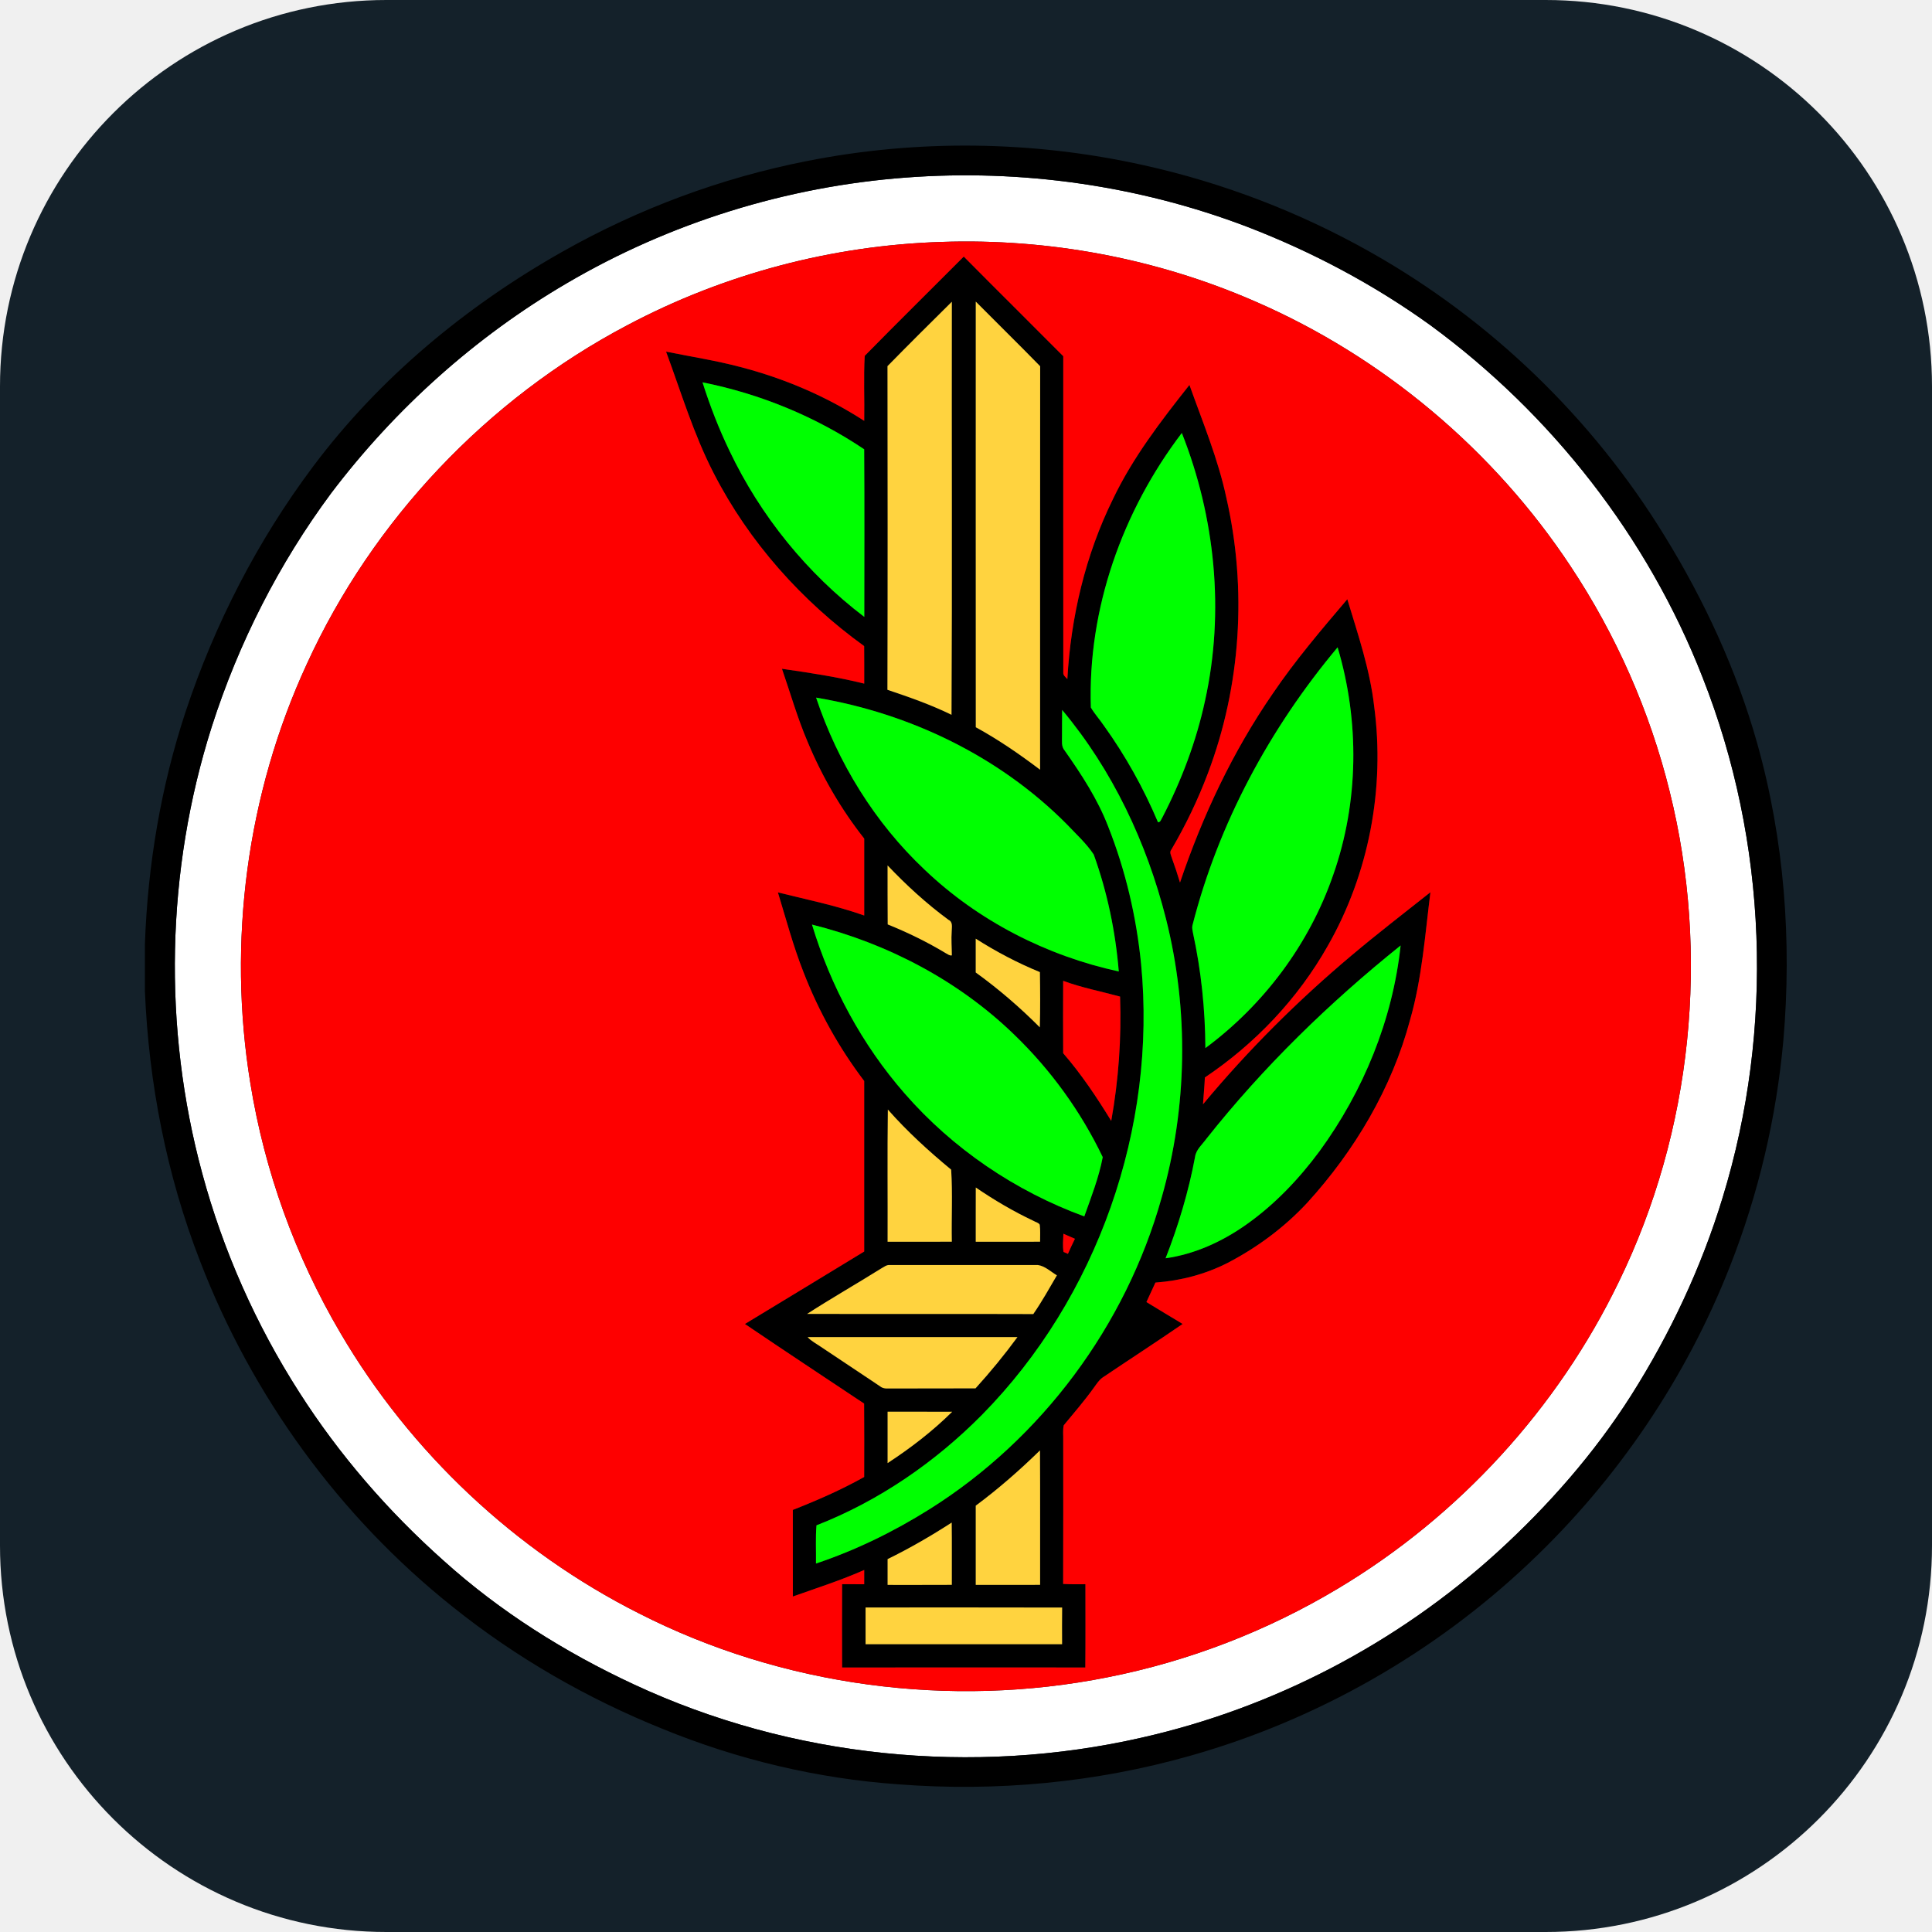
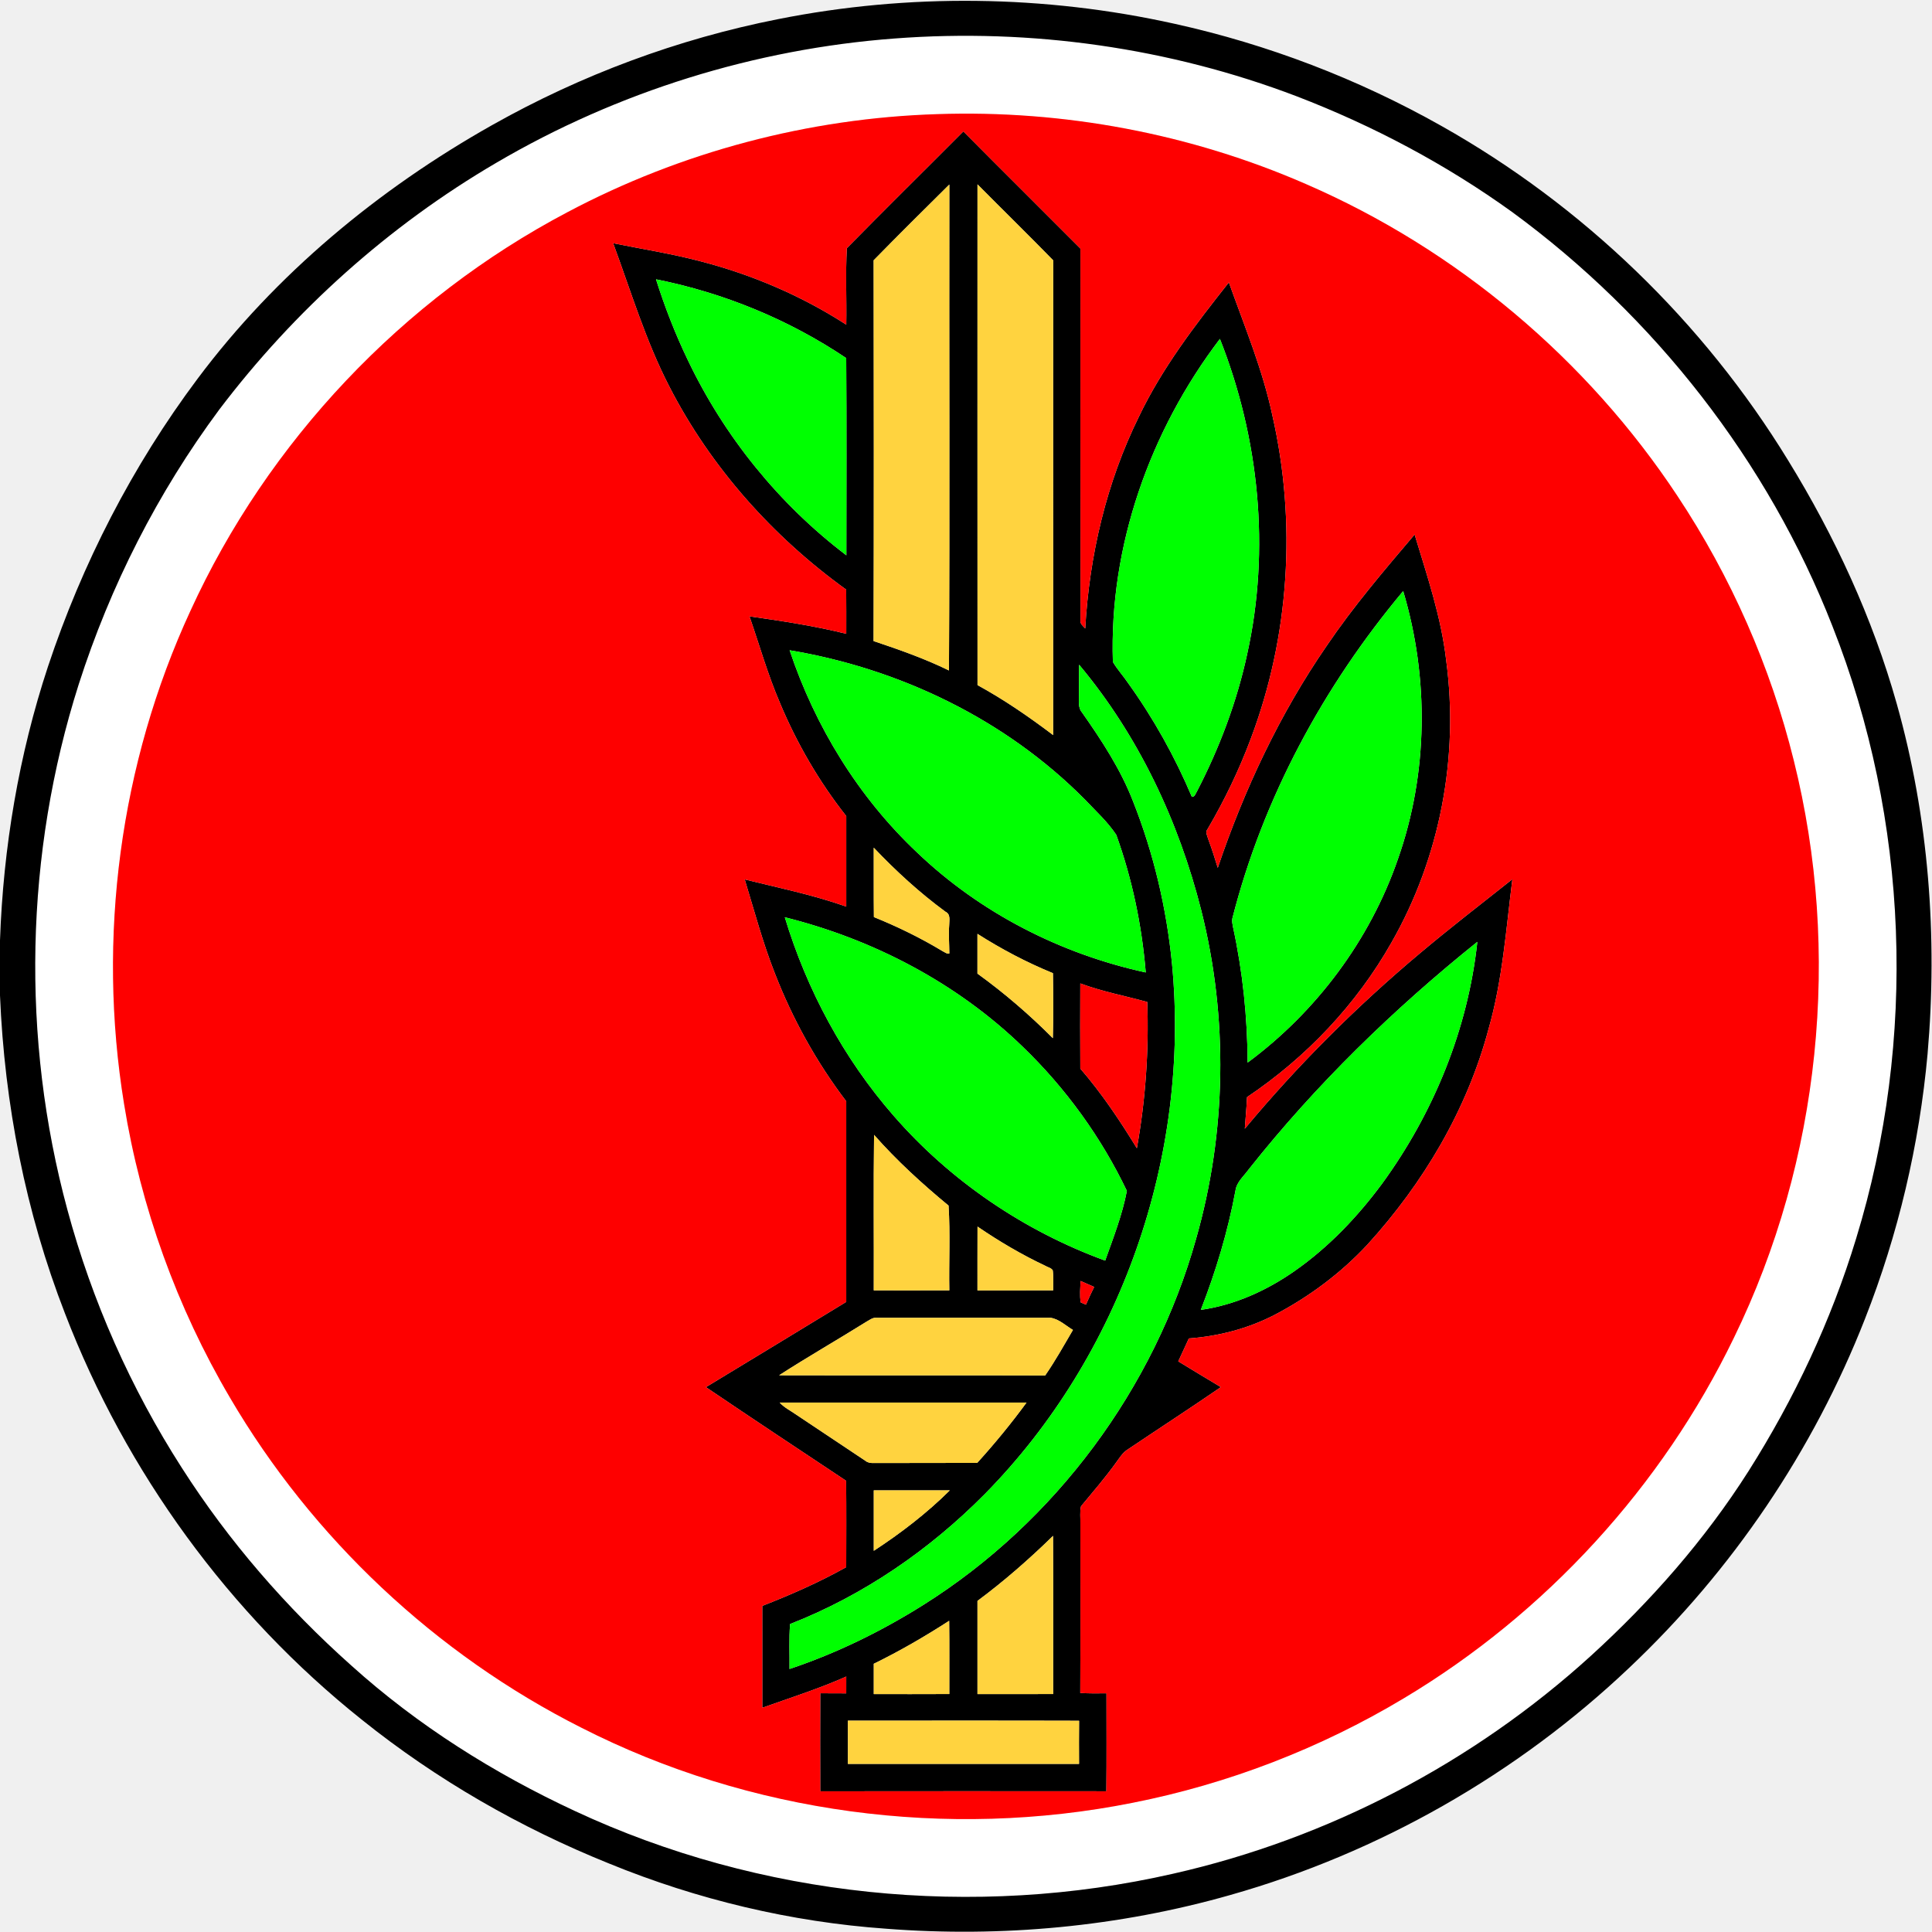
<svg xmlns="http://www.w3.org/2000/svg" viewBox="0 0 800 800">
-   <rect width="800" height="800" rx="160" fill="#14212a" />
-   <g transform="translate(60 60) scale(0.85)">
+   <g>
    <g>
-       <g>
-         <path fill="#FFFFFF" d="M370.65,15.92C426.96,11.67,484.22,19.77,537,39.9c31.56,12.14,61.71,28.12,89.16,47.9    c59.05,43.26,105.95,103.22,132.62,171.49c31.7,80.23,35.09,171.18,9.79,253.62c-10.33,33.94-25.58,66.31-44.54,96.26    c-18.07,28.43-40.51,53.92-65.38,76.57c-48.63,44.19-108.75,75.63-172.86,90.12c-82.43,18.84-171.02,9.83-247.7-25.94    c-33.51-15.59-65.15-35.48-92.63-60.27c-26.93-24-50.8-51.5-70.23-81.93c-21.1-32.89-37.14-69.04-47.32-106.77    c-19.23-70.99-17.63-147.48,4.68-217.57c13.04-40.72,32.68-79.39,58.17-113.74c31.11-41.06,70.2-76.17,114.69-102.2    C255.63,37.97,312.62,20.24,370.65,15.92z M388.16,47.26c-53.28,1.64-106.15,15.63-153.24,40.63    c-68.22,35.95-124.01,94.89-156.06,165.04c-29.25,63.31-38.72,135.4-27.49,204.18c6.91,42.79,21.87,84.26,43.85,121.62    c34.11,58.22,85.25,106.3,145.51,136.67c69.75,35.54,151.5,46.41,228.21,31.11c39.57-7.81,77.75-22.54,112.34-43.28    c58.76-35.12,106.92-87.68,136.71-149.32c35.85-73.53,44.57-159.68,24.78-239c-9.62-38.92-26.02-76.14-48.18-109.54    c-37.43-56.65-91.51-102.14-153.82-129.15C492.91,55.32,440.35,45.48,388.16,47.26z" />
-       </g>
+       <path fill="#FFFFFF" d="M370.65,15.92C426.96,11.67,484.22,19.77,537,39.9c31.56,12.14,61.71,28.12,89.16,47.9    c59.05,43.26,105.95,103.22,132.62,171.49c31.7,80.23,35.09,171.18,9.79,253.62c-10.33,33.94-25.58,66.31-44.54,96.26    c-18.07,28.43-40.51,53.92-65.38,76.57c-48.63,44.19-108.75,75.63-172.86,90.12c-82.43,18.84-171.02,9.83-247.7-25.94    c-33.51-15.59-65.15-35.48-92.63-60.27c-26.93-24-50.8-51.5-70.23-81.93c-21.1-32.89-37.14-69.04-47.32-106.77    c-19.23-70.99-17.63-147.48,4.68-217.57c13.04-40.72,32.68-79.39,58.17-113.74c31.11-41.06,70.2-76.17,114.69-102.2    C255.63,37.97,312.62,20.24,370.65,15.92z M388.16,47.26c-53.28,1.64-106.15,15.63-153.24,40.63    c-68.22,35.95-124.01,94.89-156.06,165.04c-29.25,63.31-38.72,135.4-27.49,204.18c6.91,42.79,21.87,84.26,43.85,121.62    c34.11,58.22,85.25,106.3,145.51,136.67c69.75,35.54,151.5,46.41,228.21,31.11c39.57-7.81,77.75-22.54,112.34-43.28    c58.76-35.12,106.92-87.68,136.71-149.32c35.85-73.53,44.57-159.68,24.78-239c-9.62-38.92-26.02-76.14-48.18-109.54    c-37.43-56.65-91.51-102.14-153.82-129.15C492.91,55.32,440.35,45.48,388.16,47.26z" />
+     </g>
+   </g>
+   <g>
+     <g>
+       <path d="M322.13,7.94c54.08-10.77,110.38-10.06,164.2,1.9c38.63,8.53,75.99,22.83,110.44,42.26    C655.4,85.06,705.3,133.24,740.4,190.6c19.33,31.42,34.99,65.24,45,100.81c13.24,46.99,16.99,96.48,12.76,145.05    c-3.41,37.53-12.13,74.58-25.92,109.66c-21.38,54.56-55.021,104.26-97.63,144.49c-46.43,44.03-103.62,76.66-165.21,94.08    c-46.14,13.14-94.65,17.65-142.46,13.95c-39.37-2.78-78.21-12.05-114.72-26.99c-36.71-14.79-71.41-34.7-102.3-59.48    c-55.01-43.81-97.77-102.66-123-168.27C10.59,501.91,1.87,457.16,0,412.18v-22.81c1.36-38.44,7.77-76.73,19.84-113.28    c14.17-42.68,35-83.24,61.97-119.26c32.41-43.34,74.92-78.51,121.94-105.01C240.56,31.06,280.66,16.13,322.13,7.94z M370.65,15.92    c-58.03,4.32-115.02,22.05-165.2,51.52c-44.49,26.03-83.58,61.14-114.69,102.2c-25.49,34.35-45.13,73.02-58.17,113.74    c-22.31,70.09-23.91,146.58-4.68,217.57c10.18,37.73,26.22,73.88,47.32,106.77c19.43,30.43,43.3,57.93,70.23,81.93    c27.48,24.79,59.12,44.68,92.63,60.27c76.68,35.77,165.27,44.78,247.7,25.94c64.11-14.49,124.23-45.93,172.86-90.12    c24.87-22.65,47.31-48.14,65.38-76.57c18.96-29.95,34.21-62.32,44.54-96.26c25.3-82.44,21.91-173.39-9.79-253.62    c-26.67-68.27-73.57-128.23-132.62-171.49c-27.45-19.78-57.6-35.76-89.16-47.9C484.22,19.77,426.96,11.67,370.65,15.92z" />
    </g>
    <g>
-       <g>
-         <path d="M322.13,7.94c54.08-10.77,110.38-10.06,164.2,1.9c38.63,8.53,75.99,22.83,110.44,42.26    C655.4,85.06,705.3,133.24,740.4,190.6c19.33,31.42,34.99,65.24,45,100.81c13.24,46.99,16.99,96.48,12.76,145.05    c-3.41,37.53-12.13,74.58-25.92,109.66c-21.38,54.56-55.021,104.26-97.63,144.49c-46.43,44.03-103.62,76.66-165.21,94.08    c-46.14,13.14-94.65,17.65-142.46,13.95c-39.37-2.78-78.21-12.05-114.72-26.99c-36.71-14.79-71.41-34.7-102.3-59.48    c-55.01-43.81-97.77-102.66-123-168.27C10.59,501.91,1.87,457.16,0,412.18v-22.81c1.36-38.44,7.77-76.73,19.84-113.28    c14.17-42.68,35-83.24,61.97-119.26c32.41-43.34,74.92-78.51,121.94-105.01C240.56,31.06,280.66,16.13,322.13,7.94z M370.65,15.92    c-58.03,4.32-115.02,22.05-165.2,51.52c-44.49,26.03-83.58,61.14-114.69,102.2c-25.49,34.35-45.13,73.02-58.17,113.74    c-22.31,70.09-23.91,146.58-4.68,217.57c10.18,37.73,26.22,73.88,47.32,106.77c19.43,30.43,43.3,57.93,70.23,81.93    c27.48,24.79,59.12,44.68,92.63,60.27c76.68,35.77,165.27,44.78,247.7,25.94c64.11-14.49,124.23-45.93,172.86-90.12    c24.87-22.65,47.31-48.14,65.38-76.57c18.96-29.95,34.21-62.32,44.54-96.26c25.3-82.44,21.91-173.39-9.79-253.62    c-26.67-68.27-73.57-128.23-132.62-171.49c-27.45-19.78-57.6-35.76-89.16-47.9C484.22,19.77,426.96,11.67,370.65,15.92z" />
-       </g>
-       <g>
-         <path d="M350.66,102.77c15.94-16.25,32.19-32.22,48.25-48.36c16.09,16.24,32.35,32.32,48.47,48.53    c0,51.33-0.03,102.65,0.02,153.98c-0.19,1.48,1.13,2.33,1.97,3.32c1.71-30.26,8.78-60.41,22.2-87.66    c9.67-20.26,23.41-38.13,37.28-55.64c6.47,18.18,13.98,36.08,18,55.03c10.12,44.28,7.1,91.51-8.97,134.03    c-4.84,12.91-10.85,25.38-17.83,37.28c-1.1,1.28-0.13,2.81,0.25,4.16c1.44,3.93,2.74,7.9,3.95,11.91    c10.96-32.42,25.65-63.71,45.11-91.94c10.99-16.23,23.72-31.17,36.4-46.08c5.18,17.13,11.02,34.21,13.07,52.08    c5.37,40.03-2.56,81.76-22.63,116.84c-14.52,25.69-35.35,47.63-59.83,64.05c-0.19,4.36-0.63,8.71-0.92,13.08    c21.89-26.3,46.2-50.56,72.4-72.55c12.55-10.57,25.54-20.58,38.39-30.76c-2.62,20.82-4.09,41.92-9.91,62.19    c-8.91,33.31-26.98,63.71-50.11,89.1c-11.05,11.89-24.25,21.7-38.63,29.2c-10.95,5.62-23.06,8.76-35.31,9.66    c-1.43,3.18-2.95,6.32-4.39,9.49c5.89,3.54,11.73,7.17,17.64,10.67c-12.9,8.86-26.04,17.38-39.02,26.12    c-1.78,1.27-2.93,3.17-4.21,4.9c-4.56,6.37-9.69,12.29-14.67,18.32c-0.56,2.37-0.19,4.86-0.27,7.29    c-0.01,23.34,0.07,46.68-0.04,70.02c3.61,0.19,7.23,0.18,10.85,0.13c0,13.52,0.09,27.05-0.05,40.57    c-39.49-0.02-78.98-0.06-118.47,0.01c-0.05-13.53-0.05-27.07,0-40.6c3.59,0.04,7.17,0.05,10.76,0.04c0-2.33,0.01-4.65,0.01-6.96    c-11.31,5.04-23.12,8.78-34.77,12.93c-0.03-14.06-0.01-28.12-0.01-42.18c11.89-4.66,23.61-9.8,34.76-16.04    c0.02-11.92,0.08-23.84-0.03-35.76c-19.38-12.89-38.8-25.73-58.07-38.78c19.39-11.73,38.75-23.51,58.11-35.3    c0.02-27.69,0.02-55.38,0-83.07c-12.28-16.15-22.21-34.05-29.55-52.96c-5.01-12.68-8.51-25.88-12.49-38.91    c14.08,3.48,28.35,6.4,42.05,11.25c0.01-12.49,0.01-24.98,0-37.47c-11.27-14.28-20.48-30.15-27.49-46.93    c-5-11.64-8.45-23.84-12.59-35.79c13.43,1.93,26.9,3.95,40.08,7.23c-0.02-6.1,0.05-12.2-0.03-18.29    c-30.42-21.93-56.13-50.73-73.27-84.16c-9.77-18.92-15.87-39.38-23.23-59.28c12.07,2.44,24.27,4.33,36.19,7.49    c21.32,5.52,41.84,14.26,60.34,26.24C350.61,123.89,350.07,113.28,350.66,102.77z M361.76,107.78    c0.07,52.55,0.12,105.11-0.03,157.67c10.59,3.55,21.16,7.25,31.21,12.17c0.36-67.07,0.04-134.14,0.16-201.21    C382.59,86.81,372.1,97.22,361.76,107.78z M404.76,76.34c0,69.11-0.03,138.23,0.01,207.35c11,6.01,21.33,13.14,31.32,20.69    c0.05-65.51-0.05-131.03,0.04-196.55C425.79,97.22,415.19,86.87,404.76,76.34z M271.64,115.66c3.62,11.44,7.98,22.66,13.19,33.47    c15.09,31.63,37.72,59.6,65.63,80.81c0.01-27.22,0.13-54.44-0.06-81.66C326.64,132.32,299.7,121.26,271.64,115.66z M460.82,274.08    c1.83,3.13,4.33,5.82,6.35,8.83c10.52,14.64,19.34,30.47,26.36,47.06c1.31,0.02,1.52-1.45,2.12-2.32    c9.33-18.01,16.55-37.15,20.82-57c9.54-43.28,4.94-89.22-11.33-130.32C476.19,178.37,459.25,226.08,460.82,274.08z M510.29,380.31    c-0.25,1.19,0.07,2.4,0.28,3.58c4,18.41,5.95,37.26,6.05,56.1c28.49-21.09,50.64-50.74,62.23-84.27    c12.53-35.53,12.93-74.95,2.18-110.97C548.06,284.11,522.99,330.45,510.29,380.31z M326.97,269.26    c10.56,31.64,28.57,60.93,52.89,83.84c26.1,24.92,59.38,41.92,94.57,49.57c-1.6-19.41-5.59-38.65-12.21-56.98    c-3.64-5.48-8.61-9.98-13.12-14.75C416.37,297.95,372.64,276.87,326.97,269.26z M446.84,275.25c-0.1,4.25-0.01,8.5-0.07,12.76    c0.06,2.38-0.45,5.07,1.29,7.02c8.15,11.61,16.02,23.59,21.15,36.89c8.49,21.43,13.8,44.08,16.08,67.02    c7.72,79.81-21.2,162.58-77.54,219.75c-22.86,23.1-50.26,41.95-80.59,53.79c-0.51,6.19-0.15,12.4-0.24,18.61    c19.51-6.52,38.12-15.65,55.52-26.6c54.55-34.33,95.42-89.45,112.82-151.48c12.62-44.13,13.37-91.56,2.15-136.07    C488.06,339.98,471.39,304.56,446.84,275.25z M361.8,351.01c0.04,9.57-0.05,19.15,0.06,28.73c9.78,3.96,19.31,8.6,28.35,14.06    c0.91,0.42,1.79,1.27,2.89,1.02c-0.02-3.93-0.35-7.84-0.06-11.76c0.01-1.97,0.68-4.51-1.57-5.55    C380.76,369.64,370.94,360.64,361.8,351.01z M324.97,379.82c9.12,30.11,24.36,58.48,45.08,82.21    c23.48,26.98,54.02,47.69,87.58,59.96c3.38-9.48,7.1-18.98,8.98-28.87c-10.63-22.23-25.34-42.53-43.08-59.64    C396.31,407.1,361.65,388.96,324.97,379.82z M404.74,386.69c0.01,5.48,0.02,10.97,0,16.46c11.12,8.03,21.54,17.01,31.22,26.73    c0.25-8.97,0.18-17.94,0.04-26.91C425.11,398.52,414.66,393.01,404.74,386.69z M517.15,484.11c-2.03,2.85-5.1,5.29-5.58,8.96    c-3.14,16.86-8.11,33.35-14.34,49.32c14.12-2,27.39-8.05,39-16.2c13.96-9.79,25.87-22.3,36-35.97    c21.38-29.29,35.63-64.08,39.5-100.22C576.98,417.89,544.84,449.15,517.15,484.11z M447.34,442.49    c8.85,10.21,16.36,21.47,23.41,32.97c3.59-19.96,5.01-40.31,4.31-60.56c-9.18-2.53-18.72-4.33-27.73-7.68    C447.28,418.98,447.26,430.73,447.34,442.49z M361.93,469.93c-0.28,21.46-0.04,42.93-0.12,64.39c10.43,0,20.86,0.03,31.28-0.01    c-0.22-11.69,0.43-23.48-0.32-35.1C381.84,490.18,371.32,480.59,361.93,469.93z M404.77,507.91c-0.05,8.81,0,17.61-0.02,26.42    c10.45-0.01,20.89,0.02,31.34-0.02c-0.03-2.77,0.2-5.55-0.17-8.29c-0.66-1.07-2.12-1.26-3.12-1.9    C423.02,519.51,413.69,514,404.77,507.91z M447.51,539.3c0.54,0.23,1.61,0.69,2.15,0.93c1.07-2.48,2.22-4.92,3.41-7.34    c-1.87-0.85-3.75-1.65-5.62-2.46C447.34,533.38,447.01,536.37,447.51,539.3z M358.56,547.43c-11.92,7.44-24.14,14.43-35.95,22.05    c36.72,0.1,73.45-0.05,110.17,0.08c4.19-6.06,7.78-12.51,11.5-18.86c-2.99-1.78-5.75-4.51-9.26-5.03    c-24.03-0.03-48.07-0.01-72.11-0.01C361.25,545.52,359.93,546.7,358.56,547.43z M329.39,585.57c9.61,6.42,19.25,12.81,28.85,19.25    c1.06,0.86,2.41,1.06,3.75,0.99c14.22-0.07,28.44,0.02,42.65-0.06c7.23-7.97,14.07-16.3,20.43-24.98    c-34.07-0.01-68.15-0.02-102.23,0C324.67,582.81,327.17,584.02,329.39,585.57z M361.81,617.13c-0.01,8.34,0,16.69,0,25.03    c11.22-7.34,21.94-15.56,31.47-25.02C382.79,617.11,372.3,617.15,361.81,617.13z M404.75,662.9c0.01,12.86,0,25.72,0,38.59    c10.45-0.02,20.9,0.03,31.35-0.03c-0.04-21.83,0.08-43.66-0.06-65.49C426.19,645.59,415.81,654.69,404.75,662.9z M361.81,688.93    c0,4.18,0,8.37,0,12.56c10.42-0.02,20.85,0.04,31.28-0.03c-0.04-10.11,0.08-20.22-0.06-30.32    C382.96,677.64,372.58,683.67,361.81,688.93z M351.07,712.49c0.04,5.96,0.03,11.92,0.01,17.89c31.91,0.01,63.82,0,95.73,0    c-0.02-5.95-0.06-11.9,0.02-17.85C414.91,712.43,382.99,712.5,351.07,712.49z" />
-       </g>
-     </g>
-     <g>
-       <g>
-         <path fill="#FE0000" d="M388.16,47.26c52.19-1.78,104.75,8.06,152.61,28.96c62.31,27.01,116.39,72.5,153.82,129.15    c22.16,33.4,38.56,70.62,48.18,109.54c19.79,79.32,11.07,165.47-24.78,239c-29.79,61.64-77.95,114.2-136.71,149.32    c-34.59,20.74-72.77,35.47-112.34,43.28c-76.71,15.3-158.46,4.43-228.21-31.11c-60.26-30.37-111.4-78.45-145.51-136.67    c-21.98-37.36-36.94-78.83-43.85-121.62c-11.23-68.78-1.76-140.87,27.49-204.18c32.05-70.15,87.84-129.09,156.06-165.04    C282.01,62.89,334.88,48.9,388.16,47.26z M350.66,102.77c-0.59,10.51-0.05,21.12-0.24,31.67c-18.5-11.98-39.02-20.72-60.34-26.24    c-11.92-3.16-24.12-5.05-36.19-7.49c7.36,19.9,13.46,40.36,23.23,59.28c17.14,33.43,42.85,62.23,73.27,84.16    c0.08,6.09,0.01,12.19,0.03,18.29c-13.18-3.28-26.65-5.3-40.08-7.23c4.14,11.95,7.59,24.15,12.59,35.79    c7.01,16.78,16.22,32.65,27.49,46.93c0.01,12.49,0.01,24.98,0,37.47c-13.7-4.85-27.97-7.77-42.05-11.25    c3.98,13.03,7.48,26.23,12.49,38.91c7.34,18.91,17.27,36.81,29.55,52.96c0.02,27.69,0.02,55.38,0,83.07    c-19.36,11.79-38.72,23.57-58.11,35.3c19.27,13.05,38.69,25.89,58.07,38.78c0.11,11.92,0.05,23.84,0.03,35.76    c-11.15,6.24-22.87,11.38-34.76,16.04c0,14.06-0.02,28.12,0.01,42.18c11.65-4.15,23.46-7.89,34.77-12.93    c0,2.31-0.01,4.63-0.01,6.96c-3.59,0.01-7.17,0-10.76-0.04c-0.05,13.53-0.05,27.07,0,40.6c39.49-0.07,78.98-0.03,118.47-0.01    c0.14-13.52,0.05-27.05,0.05-40.57c-3.62,0.05-7.24,0.06-10.85-0.13c0.11-23.34,0.03-46.68,0.04-70.02    c0.08-2.43-0.29-4.92,0.27-7.29c4.98-6.03,10.11-11.95,14.67-18.32c1.28-1.73,2.43-3.63,4.21-4.9    c12.98-8.74,26.12-17.26,39.02-26.12c-5.91-3.5-11.75-7.13-17.64-10.67c1.44-3.17,2.96-6.31,4.39-9.49    c12.25-0.9,24.36-4.04,35.31-9.66c14.38-7.5,27.58-17.31,38.63-29.2c23.13-25.39,41.2-55.79,50.11-89.1    c5.82-20.27,7.29-41.37,9.91-62.19c-12.85,10.18-25.84,20.19-38.39,30.76c-26.2,21.99-50.51,46.25-72.4,72.55    c0.29-4.37,0.73-8.72,0.92-13.08c24.48-16.42,45.31-38.36,59.83-64.05c20.07-35.08,28-76.81,22.63-116.84    c-2.05-17.87-7.89-34.95-13.07-52.08c-12.68,14.91-25.41,29.85-36.4,46.08c-19.46,28.23-34.15,59.52-45.11,91.94    c-1.21-4.01-2.51-7.98-3.95-11.91c-0.38-1.35-1.35-2.88-0.25-4.16c6.98-11.9,12.99-24.37,17.83-37.28    c16.07-42.52,19.09-89.75,8.97-134.03c-4.02-18.95-11.53-36.85-18-55.03c-13.87,17.51-27.61,35.38-37.28,55.64    c-13.42,27.25-20.49,57.4-22.2,87.66c-0.84-0.99-2.16-1.84-1.97-3.32c-0.05-51.33-0.02-102.65-0.02-153.98    C431.26,86.73,415,70.65,398.91,54.41C382.85,70.55,366.6,86.52,350.66,102.77z" />
-       </g>
-       <path fill="#FE0000" d="M447.34,442.49c-0.08-11.76-0.06-23.51-0.01-35.27c9.01,3.35,18.55,5.15,27.73,7.68   c0.7,20.25-0.72,40.6-4.31,60.56C463.7,463.96,456.19,452.7,447.34,442.49z" />
-       <path fill="#FE0000" d="M447.51,539.3c-0.5-2.93-0.17-5.92-0.06-8.87c1.87,0.81,3.75,1.61,5.62,2.46   c-1.19,2.42-2.34,4.86-3.41,7.34C449.12,539.99,448.05,539.53,447.51,539.3z" />
-     </g>
-     <g>
-       <path fill="#FFD33F" d="M361.76,107.78c10.34-10.56,20.83-20.97,31.34-31.37c-0.12,67.07,0.2,134.14-0.16,201.21   c-10.05-4.92-20.62-8.62-31.21-12.17C361.88,212.89,361.83,160.33,361.76,107.78z" />
-       <path fill="#FFD33F" d="M404.76,76.34c10.43,10.53,21.03,20.88,31.37,31.49c-0.09,65.52,0.01,131.04-0.04,196.55   c-9.99-7.55-20.32-14.68-31.32-20.69C404.73,214.57,404.76,145.45,404.76,76.34z" />
-       <path fill="#FFD33F" d="M361.8,351.01c9.14,9.63,18.96,18.63,29.67,26.5c2.25,1.04,1.58,3.58,1.57,5.55   c-0.29,3.92,0.04,7.83,0.06,11.76c-1.1,0.25-1.98-0.6-2.89-1.02c-9.04-5.46-18.57-10.1-28.35-14.06   C361.75,370.16,361.84,360.58,361.8,351.01z" />
-       <path fill="#FFD33F" d="M404.74,386.69c9.92,6.32,20.37,11.83,31.26,16.28c0.14,8.97,0.21,17.94-0.04,26.91   c-9.68-9.72-20.1-18.7-31.22-26.73C404.76,397.66,404.75,392.17,404.74,386.69z" />
-       <path fill="#FFD33F" d="M361.93,469.93c9.39,10.66,19.91,20.25,30.84,29.28c0.75,11.62,0.1,23.41,0.32,35.1   c-10.42,0.04-20.85,0.01-31.28,0.01C361.89,512.86,361.65,491.39,361.93,469.93z" />
-       <path fill="#FFD33F" d="M404.77,507.91c8.92,6.09,18.25,11.6,28.03,16.21c1,0.64,2.46,0.83,3.12,1.9c0.37,2.74,0.14,5.52,0.17,8.29   c-10.45,0.04-20.89,0.01-31.34,0.02C404.77,525.52,404.72,516.72,404.77,507.91z" />
-       <path fill="#FFD33F" d="M358.56,547.43c1.37-0.73,2.69-1.91,4.35-1.77c24.04,0,48.08-0.02,72.11,0.01   c3.51,0.52,6.27,3.25,9.26,5.03c-3.72,6.35-7.31,12.8-11.5,18.86c-36.72-0.13-73.45,0.02-110.17-0.08   C334.42,561.86,346.64,554.87,358.56,547.43z" />
-       <path fill="#FFD33F" d="M329.39,585.57c-2.22-1.55-4.72-2.76-6.55-4.8c34.08-0.02,68.16-0.01,102.23,0   c-6.36,8.68-13.2,17.01-20.43,24.98c-14.21,0.08-28.43-0.01-42.65,0.06c-1.34,0.07-2.69-0.13-3.75-0.99   C348.64,598.38,339,591.99,329.39,585.57z" />
-       <path fill="#FFD33F" d="M361.81,617.13c10.49,0.02,20.98-0.02,31.47,0.01c-9.53,9.46-20.25,17.68-31.47,25.02   C361.81,633.82,361.8,625.47,361.81,617.13z" />
-       <path fill="#FFD33F" d="M404.75,662.9c11.06-8.21,21.44-17.31,31.29-26.93c0.14,21.83,0.02,43.66,0.06,65.49   c-10.45,0.06-20.9,0.01-31.35,0.03C404.75,688.62,404.76,675.76,404.75,662.9z" />
-       <path fill="#FFD33F" d="M361.81,688.93c10.77-5.26,21.15-11.29,31.22-17.79c0.14,10.1,0.02,20.21,0.06,30.32   c-10.43,0.07-20.86,0.01-31.28,0.03C361.81,697.3,361.81,693.11,361.81,688.93z" />
-       <path fill="#FFD33F" d="M351.07,712.49c31.92,0.01,63.84-0.06,95.76,0.04c-0.08,5.95-0.04,11.9-0.02,17.85   c-31.91,0-63.82,0.01-95.73,0C351.1,724.41,351.11,718.45,351.07,712.49z" />
-     </g>
-     <g>
-       <path fill="#00FF01" d="M271.64,115.66c28.06,5.6,55,16.66,78.76,32.62c0.19,27.22,0.07,54.44,0.06,81.66   c-27.91-21.21-50.54-49.18-65.63-80.81C279.62,138.32,275.26,127.1,271.64,115.66z" />
-       <path fill="#00FF01" d="M460.82,274.08c-1.57-48,15.37-95.71,44.32-133.75c16.27,41.1,20.87,87.04,11.33,130.32   c-4.27,19.85-11.49,38.99-20.82,57c-0.6,0.87-0.81,2.34-2.12,2.32c-7.02-16.59-15.84-32.42-26.36-47.06   C465.15,279.9,462.65,277.21,460.82,274.08z" />
-       <path fill="#00FF01" d="M510.29,380.31c12.7-49.86,37.77-96.2,70.74-135.56c10.75,36.02,10.35,75.44-2.18,110.97   c-11.59,33.53-33.74,63.18-62.23,84.27c-0.1-18.84-2.05-37.69-6.05-56.1C510.36,382.71,510.04,381.5,510.29,380.31z" />
-       <path fill="#00FF01" d="M326.97,269.26c45.67,7.61,89.4,28.69,122.13,61.68c4.51,4.77,9.48,9.27,13.12,14.75   c6.62,18.33,10.61,37.57,12.21,56.98c-35.19-7.65-68.47-24.65-94.57-49.57C355.54,330.19,337.53,300.9,326.97,269.26z" />
-       <path fill="#00FF01" d="M446.84,275.25c24.55,29.31,41.22,64.73,50.57,101.69c11.22,44.51,10.47,91.94-2.15,136.07   c-17.4,62.03-58.27,117.15-112.82,151.48c-17.4,10.95-36.01,20.08-55.52,26.6c0.09-6.21-0.27-12.42,0.24-18.61   c30.33-11.84,57.73-30.69,80.59-53.79c56.34-57.17,85.26-139.94,77.54-219.75c-2.28-22.94-7.59-45.59-16.08-67.02   c-5.13-13.3-13-25.28-21.15-36.89c-1.74-1.95-1.23-4.64-1.29-7.02C446.83,283.75,446.74,279.5,446.84,275.25z" />
-       <path fill="#00FF01" d="M324.97,379.82c36.68,9.14,71.34,27.28,98.56,53.66c17.74,17.11,32.45,37.41,43.08,59.64   c-1.88,9.89-5.6,19.39-8.98,28.87c-33.56-12.27-64.1-32.98-87.58-59.96C349.33,438.3,334.09,409.93,324.97,379.82z" />
-       <path fill="#00FF01" d="M517.15,484.11c27.69-34.96,59.83-66.22,94.58-94.11c-3.87,36.14-18.12,70.93-39.5,100.22   c-10.13,13.67-22.04,26.18-36,35.97c-11.61,8.15-24.88,14.2-39,16.2c6.23-15.97,11.2-32.46,14.34-49.32   C512.05,489.4,515.12,486.96,517.15,484.11z" />
+       <path d="M350.66,102.77c15.94-16.25,32.19-32.22,48.25-48.36c16.09,16.24,32.35,32.32,48.47,48.53    c0,51.33-0.03,102.65,0.02,153.98c-0.19,1.48,1.13,2.33,1.97,3.32c1.71-30.26,8.78-60.41,22.2-87.66    c9.67-20.26,23.41-38.13,37.28-55.64c6.47,18.18,13.98,36.08,18,55.03c10.12,44.28,7.1,91.51-8.97,134.03    c-4.84,12.91-10.85,25.38-17.83,37.28c-1.1,1.28-0.13,2.81,0.25,4.16c1.44,3.93,2.74,7.9,3.95,11.91    c10.96-32.42,25.65-63.71,45.11-91.94c10.99-16.23,23.72-31.17,36.4-46.08c5.18,17.13,11.02,34.21,13.07,52.08    c5.37,40.03-2.56,81.76-22.63,116.84c-14.52,25.69-35.35,47.63-59.83,64.05c-0.19,4.36-0.63,8.71-0.92,13.08    c21.89-26.3,46.2-50.56,72.4-72.55c12.55-10.57,25.54-20.58,38.39-30.76c-2.62,20.82-4.09,41.92-9.91,62.19    c-8.91,33.31-26.98,63.71-50.11,89.1c-11.05,11.89-24.25,21.7-38.63,29.2c-10.95,5.62-23.06,8.76-35.31,9.66    c-1.43,3.18-2.95,6.32-4.39,9.49c5.89,3.54,11.73,7.17,17.64,10.67c-12.9,8.86-26.04,17.38-39.02,26.12    c-1.78,1.27-2.93,3.17-4.21,4.9c-4.56,6.37-9.69,12.29-14.67,18.32c-0.56,2.37-0.19,4.86-0.27,7.29    c-0.01,23.34,0.07,46.68-0.04,70.02c3.61,0.19,7.23,0.18,10.85,0.13c0,13.52,0.09,27.05-0.05,40.57    c-39.49-0.02-78.98-0.06-118.47,0.01c-0.05-13.53-0.05-27.07,0-40.6c3.59,0.04,7.17,0.05,10.76,0.04c0-2.33,0.01-4.65,0.01-6.96    c-11.31,5.04-23.12,8.78-34.77,12.93c-0.03-14.06-0.01-28.12-0.01-42.18c11.89-4.66,23.61-9.8,34.76-16.04    c0.02-11.92,0.08-23.84-0.03-35.76c-19.38-12.89-38.8-25.73-58.07-38.78c19.39-11.73,38.75-23.51,58.11-35.3    c0.02-27.69,0.02-55.38,0-83.07c-12.28-16.15-22.21-34.05-29.55-52.96c-5.01-12.68-8.51-25.88-12.49-38.91    c14.08,3.48,28.35,6.4,42.05,11.25c0.01-12.49,0.01-24.98,0-37.47c-11.27-14.28-20.48-30.15-27.49-46.93    c-5-11.64-8.45-23.84-12.59-35.79c13.43,1.93,26.9,3.95,40.08,7.23c-0.02-6.1,0.05-12.2-0.03-18.29    c-30.42-21.93-56.13-50.73-73.27-84.16c-9.77-18.92-15.87-39.38-23.23-59.28c12.07,2.44,24.27,4.33,36.19,7.49    c21.32,5.52,41.84,14.26,60.34,26.24C350.61,123.89,350.07,113.28,350.66,102.77z M361.76,107.78    c0.07,52.55,0.12,105.11-0.03,157.67c10.59,3.55,21.16,7.25,31.21,12.17c0.36-67.07,0.04-134.14,0.16-201.21    C382.59,86.81,372.1,97.22,361.76,107.78z M404.76,76.34c0,69.11-0.03,138.23,0.01,207.35c11,6.01,21.33,13.14,31.32,20.69    c0.05-65.51-0.05-131.03,0.04-196.55C425.79,97.22,415.19,86.87,404.76,76.34z M271.64,115.66c3.62,11.44,7.98,22.66,13.19,33.47    c15.09,31.63,37.72,59.6,65.63,80.81c0.01-27.22,0.13-54.44-0.06-81.66C326.64,132.32,299.7,121.26,271.64,115.66z M460.82,274.08    c1.83,3.13,4.33,5.82,6.35,8.83c10.52,14.64,19.34,30.47,26.36,47.06c1.31,0.02,1.52-1.45,2.12-2.32    c9.33-18.01,16.55-37.15,20.82-57c9.54-43.28,4.94-89.22-11.33-130.32C476.19,178.37,459.25,226.08,460.82,274.08z M510.29,380.31    c-0.25,1.19,0.07,2.4,0.28,3.58c4,18.41,5.95,37.26,6.05,56.1c28.49-21.09,50.64-50.74,62.23-84.27    c12.53-35.53,12.93-74.95,2.18-110.97C548.06,284.11,522.99,330.45,510.29,380.31z M326.97,269.26    c10.56,31.64,28.57,60.93,52.89,83.84c26.1,24.92,59.38,41.92,94.57,49.57c-1.6-19.41-5.59-38.65-12.21-56.98    c-3.64-5.48-8.61-9.98-13.12-14.75C416.37,297.95,372.64,276.87,326.97,269.26z M446.84,275.25c-0.1,4.25-0.01,8.5-0.07,12.76    c0.06,2.38-0.45,5.07,1.29,7.02c8.15,11.61,16.02,23.59,21.15,36.89c8.49,21.43,13.8,44.08,16.08,67.02    c7.72,79.81-21.2,162.58-77.54,219.75c-22.86,23.1-50.26,41.95-80.59,53.79c-0.51,6.19-0.15,12.4-0.24,18.61    c19.51-6.52,38.12-15.65,55.52-26.6c54.55-34.33,95.42-89.45,112.82-151.48c12.62-44.13,13.37-91.56,2.15-136.07    C488.06,339.98,471.39,304.56,446.84,275.25z M361.8,351.01c0.04,9.57-0.05,19.15,0.06,28.73c9.78,3.96,19.31,8.6,28.35,14.06    c0.91,0.42,1.79,1.27,2.89,1.02c-0.02-3.93-0.35-7.84-0.06-11.76c0.01-1.97,0.68-4.51-1.57-5.55    C380.76,369.64,370.94,360.64,361.8,351.01z M324.97,379.82c9.12,30.11,24.36,58.48,45.08,82.21    c23.48,26.98,54.02,47.69,87.58,59.96c3.38-9.48,7.1-18.98,8.98-28.87c-10.63-22.23-25.34-42.53-43.08-59.64    C396.31,407.1,361.65,388.96,324.97,379.82z M404.74,386.69c0.01,5.48,0.02,10.97,0,16.46c11.12,8.03,21.54,17.01,31.22,26.73    c0.25-8.97,0.18-17.94,0.04-26.91C425.11,398.52,414.66,393.01,404.74,386.69z M517.15,484.11c-2.03,2.85-5.1,5.29-5.58,8.96    c-3.14,16.86-8.11,33.35-14.34,49.32c14.12-2,27.39-8.05,39-16.2c13.96-9.79,25.87-22.3,36-35.97    c21.38-29.29,35.63-64.08,39.5-100.22C576.98,417.89,544.84,449.15,517.15,484.11z M447.34,442.49    c8.85,10.21,16.36,21.47,23.41,32.97c3.59-19.96,5.01-40.31,4.31-60.56c-9.18-2.53-18.72-4.33-27.73-7.68    C447.28,418.98,447.26,430.73,447.34,442.49z M361.93,469.93c-0.28,21.46-0.04,42.93-0.12,64.39c10.43,0,20.86,0.03,31.28-0.01    c-0.22-11.69,0.43-23.48-0.32-35.1C381.84,490.18,371.32,480.59,361.93,469.93z M404.77,507.91c-0.05,8.81,0,17.61-0.02,26.42    c10.45-0.01,20.89,0.02,31.34-0.02c-0.03-2.77,0.2-5.55-0.17-8.29c-0.66-1.07-2.12-1.26-3.12-1.9    C423.02,519.51,413.69,514,404.77,507.91z M447.51,539.3c0.54,0.23,1.61,0.69,2.15,0.93c1.07-2.48,2.22-4.92,3.41-7.34    c-1.87-0.85-3.75-1.65-5.62-2.46C447.34,533.38,447.01,536.37,447.51,539.3z M358.56,547.43c-11.92,7.44-24.14,14.43-35.95,22.05    c36.72,0.1,73.45-0.05,110.17,0.08c4.19-6.06,7.78-12.51,11.5-18.86c-2.99-1.78-5.75-4.51-9.26-5.03    c-24.03-0.03-48.07-0.01-72.11-0.01C361.25,545.52,359.93,546.7,358.56,547.43z M329.39,585.57c9.61,6.42,19.25,12.81,28.85,19.25    c1.06,0.86,2.41,1.06,3.75,0.99c14.22-0.07,28.44,0.02,42.65-0.06c7.23-7.97,14.07-16.3,20.43-24.98    c-34.07-0.01-68.15-0.02-102.23,0C324.67,582.81,327.17,584.02,329.39,585.57z M361.81,617.13c-0.01,8.34,0,16.69,0,25.03    c11.22-7.34,21.94-15.56,31.47-25.02C382.79,617.11,372.3,617.15,361.81,617.13z M404.75,662.9c0.01,12.86,0,25.72,0,38.59    c10.45-0.02,20.9,0.03,31.35-0.03c-0.04-21.83,0.08-43.66-0.06-65.49C426.19,645.59,415.81,654.69,404.75,662.9z M361.81,688.93    c0,4.18,0,8.37,0,12.56c10.42-0.02,20.85,0.04,31.28-0.03c-0.04-10.11,0.08-20.22-0.06-30.32    C382.96,677.64,372.58,683.67,361.81,688.93z M351.07,712.49c0.04,5.96,0.03,11.92,0.01,17.89c31.91,0.01,63.82,0,95.73,0    c-0.02-5.95-0.06-11.9,0.02-17.85C414.91,712.43,382.99,712.5,351.07,712.49z" />
    </g>
  </g>
+   <g>
+     <g>
+       <path fill="#FE0000" d="M388.16,47.26c52.19-1.78,104.75,8.06,152.61,28.96c62.31,27.01,116.39,72.5,153.82,129.15    c22.16,33.4,38.56,70.62,48.18,109.54c19.79,79.32,11.07,165.47-24.78,239c-29.79,61.64-77.95,114.2-136.71,149.32    c-34.59,20.74-72.77,35.47-112.34,43.28c-76.71,15.3-158.46,4.43-228.21-31.11c-60.26-30.37-111.4-78.45-145.51-136.67    c-21.98-37.36-36.94-78.83-43.85-121.62c-11.23-68.78-1.76-140.87,27.49-204.18c32.05-70.15,87.84-129.09,156.06-165.04    C282.01,62.89,334.88,48.9,388.16,47.26z M350.66,102.77c-0.59,10.51-0.05,21.12-0.24,31.67c-18.5-11.98-39.02-20.72-60.34-26.24    c-11.92-3.16-24.12-5.05-36.19-7.49c7.36,19.9,13.46,40.36,23.23,59.28c17.14,33.43,42.85,62.23,73.27,84.16    c0.08,6.09,0.01,12.19,0.03,18.29c-13.18-3.28-26.65-5.3-40.08-7.23c4.14,11.95,7.59,24.15,12.59,35.79    c7.01,16.78,16.22,32.65,27.49,46.93c0.01,12.49,0.01,24.98,0,37.47c-13.7-4.85-27.97-7.77-42.05-11.25    c3.98,13.03,7.48,26.23,12.49,38.91c7.34,18.91,17.27,36.81,29.55,52.96c0.02,27.69,0.02,55.38,0,83.07    c-19.36,11.79-38.72,23.57-58.11,35.3c19.27,13.05,38.69,25.89,58.07,38.78c0.11,11.92,0.05,23.84,0.03,35.76    c-11.15,6.24-22.87,11.38-34.76,16.04c0,14.06-0.02,28.12,0.01,42.18c11.65-4.15,23.46-7.89,34.77-12.93    c0,2.31-0.01,4.63-0.01,6.96c-3.59,0.01-7.17,0-10.76-0.04c-0.05,13.53-0.05,27.07,0,40.6c39.49-0.07,78.98-0.03,118.47-0.01    c0.14-13.52,0.05-27.05,0.05-40.57c-3.62,0.05-7.24,0.06-10.85-0.13c0.11-23.34,0.03-46.68,0.04-70.02    c0.08-2.43-0.29-4.92,0.27-7.29c4.98-6.03,10.11-11.95,14.67-18.32c1.28-1.73,2.43-3.63,4.21-4.9    c12.98-8.74,26.12-17.26,39.02-26.12c-5.91-3.5-11.75-7.13-17.64-10.67c1.44-3.17,2.96-6.31,4.39-9.49    c12.25-0.9,24.36-4.04,35.31-9.66c14.38-7.5,27.58-17.31,38.63-29.2c23.13-25.39,41.2-55.79,50.11-89.1    c5.82-20.27,7.29-41.37,9.91-62.19c-12.85,10.18-25.84,20.19-38.39,30.76c-26.2,21.99-50.51,46.25-72.4,72.55    c0.29-4.37,0.73-8.72,0.92-13.08c24.48-16.42,45.31-38.36,59.83-64.05c20.07-35.08,28-76.81,22.63-116.84    c-2.05-17.87-7.89-34.95-13.07-52.08c-12.68,14.91-25.41,29.85-36.4,46.08c-19.46,28.23-34.15,59.52-45.11,91.94    c-1.21-4.01-2.51-7.98-3.95-11.91c-0.38-1.35-1.35-2.88-0.25-4.16c6.98-11.9,12.99-24.37,17.83-37.28    c16.07-42.52,19.09-89.75,8.97-134.03c-4.02-18.95-11.53-36.85-18-55.03c-13.87,17.51-27.61,35.38-37.28,55.64    c-13.42,27.25-20.49,57.4-22.2,87.66c-0.84-0.99-2.16-1.84-1.97-3.32c-0.05-51.33-0.02-102.65-0.02-153.98    C431.26,86.73,415,70.65,398.91,54.41C382.85,70.55,366.6,86.52,350.66,102.77z" />
+     </g>
+     <path fill="#FE0000" d="M447.34,442.49c-0.08-11.76-0.06-23.51-0.01-35.27c9.01,3.35,18.55,5.15,27.73,7.68   c0.7,20.25-0.72,40.6-4.31,60.56C463.7,463.96,456.19,452.7,447.34,442.49z" />
+     <path fill="#FE0000" d="M447.51,539.3c-0.5-2.93-0.17-5.92-0.06-8.87c1.87,0.81,3.75,1.61,5.62,2.46   c-1.19,2.42-2.34,4.86-3.41,7.34C449.12,539.99,448.05,539.53,447.51,539.3z" />
+   </g>
+   <g>
+     <path fill="#FFD33F" d="M361.76,107.78c10.34-10.56,20.83-20.97,31.34-31.37c-0.12,67.07,0.2,134.14-0.16,201.21   c-10.05-4.92-20.62-8.62-31.21-12.17C361.88,212.89,361.83,160.33,361.76,107.78z" />
+     <path fill="#FFD33F" d="M404.76,76.34c10.43,10.53,21.03,20.88,31.37,31.49c-0.09,65.52,0.01,131.04-0.04,196.55   c-9.99-7.55-20.32-14.68-31.32-20.69C404.73,214.57,404.76,145.45,404.76,76.34z" />
+     <path fill="#FFD33F" d="M361.8,351.01c9.14,9.63,18.96,18.63,29.67,26.5c2.25,1.04,1.58,3.58,1.57,5.55   c-0.29,3.92,0.04,7.83,0.06,11.76c-1.1,0.25-1.98-0.6-2.89-1.02c-9.04-5.46-18.57-10.1-28.35-14.06   C361.75,370.16,361.84,360.58,361.8,351.01z" />
+     <path fill="#FFD33F" d="M404.74,386.69c9.92,6.32,20.37,11.83,31.26,16.28c0.14,8.97,0.21,17.94-0.04,26.91   c-9.68-9.72-20.1-18.7-31.22-26.73C404.76,397.66,404.75,392.17,404.74,386.69z" />
+     <path fill="#FFD33F" d="M361.93,469.93c9.39,10.66,19.91,20.25,30.84,29.28c0.75,11.62,0.1,23.41,0.32,35.1   c-10.42,0.04-20.85,0.01-31.28,0.01C361.89,512.86,361.65,491.39,361.93,469.93z" />
+     <path fill="#FFD33F" d="M404.77,507.91c8.92,6.09,18.25,11.6,28.03,16.21c1,0.64,2.46,0.83,3.12,1.9c0.37,2.74,0.14,5.52,0.17,8.29   c-10.45,0.04-20.89,0.01-31.34,0.02C404.77,525.52,404.72,516.72,404.77,507.91z" />
+     <path fill="#FFD33F" d="M358.56,547.43c1.37-0.73,2.69-1.91,4.35-1.77c24.04,0,48.08-0.02,72.11,0.01   c3.51,0.52,6.27,3.25,9.26,5.03c-3.72,6.35-7.31,12.8-11.5,18.86c-36.72-0.13-73.45,0.02-110.17-0.08   C334.42,561.86,346.64,554.87,358.56,547.43z" />
+     <path fill="#FFD33F" d="M329.39,585.57c-2.22-1.55-4.72-2.76-6.55-4.8c34.08-0.02,68.16-0.01,102.23,0   c-6.36,8.68-13.2,17.01-20.43,24.98c-14.21,0.08-28.43-0.01-42.65,0.06c-1.34,0.07-2.69-0.13-3.75-0.99   C348.64,598.38,339,591.99,329.39,585.57z" />
+     <path fill="#FFD33F" d="M361.81,617.13c10.49,0.02,20.98-0.02,31.47,0.01c-9.53,9.46-20.25,17.68-31.47,25.02   C361.81,633.82,361.8,625.47,361.81,617.13z" />
+     <path fill="#FFD33F" d="M404.75,662.9c11.06-8.21,21.44-17.31,31.29-26.93c0.14,21.83,0.02,43.66,0.06,65.49   c-10.45,0.06-20.9,0.01-31.35,0.03C404.75,688.62,404.76,675.76,404.75,662.9z" />
+     <path fill="#FFD33F" d="M361.81,688.93c10.77-5.26,21.15-11.29,31.22-17.79c0.14,10.1,0.02,20.21,0.06,30.32   c-10.43,0.07-20.86,0.01-31.28,0.03C361.81,697.3,361.81,693.11,361.81,688.93z" />
+     <path fill="#FFD33F" d="M351.07,712.49c31.92,0.01,63.84-0.06,95.76,0.04c-0.08,5.95-0.04,11.9-0.02,17.85   c-31.91,0-63.82,0.01-95.73,0C351.1,724.41,351.11,718.45,351.07,712.49z" />
+   </g>
+   <g>
+     <path fill="#00FF01" d="M271.64,115.66c28.06,5.6,55,16.66,78.76,32.62c0.19,27.22,0.07,54.44,0.06,81.66   c-27.91-21.21-50.54-49.18-65.63-80.81C279.62,138.32,275.26,127.1,271.64,115.66z" />
+     <path fill="#00FF01" d="M460.82,274.08c-1.57-48,15.37-95.71,44.32-133.75c16.27,41.1,20.87,87.04,11.33,130.32   c-4.27,19.85-11.49,38.99-20.82,57c-0.6,0.87-0.81,2.34-2.12,2.32c-7.02-16.59-15.84-32.42-26.36-47.06   C465.15,279.9,462.65,277.21,460.82,274.08z" />
+     <path fill="#00FF01" d="M510.29,380.31c12.7-49.86,37.77-96.2,70.74-135.56c10.75,36.02,10.35,75.44-2.18,110.97   c-11.59,33.53-33.74,63.18-62.23,84.27c-0.1-18.84-2.05-37.69-6.05-56.1C510.36,382.71,510.04,381.5,510.29,380.31z" />
+     <path fill="#00FF01" d="M326.97,269.26c45.67,7.61,89.4,28.69,122.13,61.68c4.51,4.77,9.48,9.27,13.12,14.75   c6.62,18.33,10.61,37.57,12.21,56.98c-35.19-7.65-68.47-24.65-94.57-49.57C355.54,330.19,337.53,300.9,326.97,269.26z" />
+     <path fill="#00FF01" d="M446.84,275.25c24.55,29.31,41.22,64.73,50.57,101.69c11.22,44.51,10.47,91.94-2.15,136.07   c-17.4,62.03-58.27,117.15-112.82,151.48c-17.4,10.95-36.01,20.08-55.52,26.6c0.09-6.21-0.27-12.42,0.24-18.61   c30.33-11.84,57.73-30.69,80.59-53.79c56.34-57.17,85.26-139.94,77.54-219.75c-2.28-22.94-7.59-45.59-16.08-67.02   c-5.13-13.3-13-25.28-21.15-36.89c-1.74-1.95-1.23-4.64-1.29-7.02C446.83,283.75,446.74,279.5,446.84,275.25z" />
+     <path fill="#00FF01" d="M324.97,379.82c36.68,9.14,71.34,27.28,98.56,53.66c17.74,17.11,32.45,37.41,43.08,59.64   c-1.88,9.89-5.6,19.39-8.98,28.87c-33.56-12.27-64.1-32.98-87.58-59.96C349.33,438.3,334.09,409.93,324.97,379.82z" />
+     <path fill="#00FF01" d="M517.15,484.11c27.69-34.96,59.83-66.22,94.58-94.11c-3.87,36.14-18.12,70.93-39.5,100.22   c-10.13,13.67-22.04,26.18-36,35.97c-11.61,8.15-24.88,14.2-39,16.2c6.23-15.97,11.2-32.46,14.34-49.32   C512.05,489.4,515.12,486.96,517.15,484.11z" />
+   </g>
</svg>
